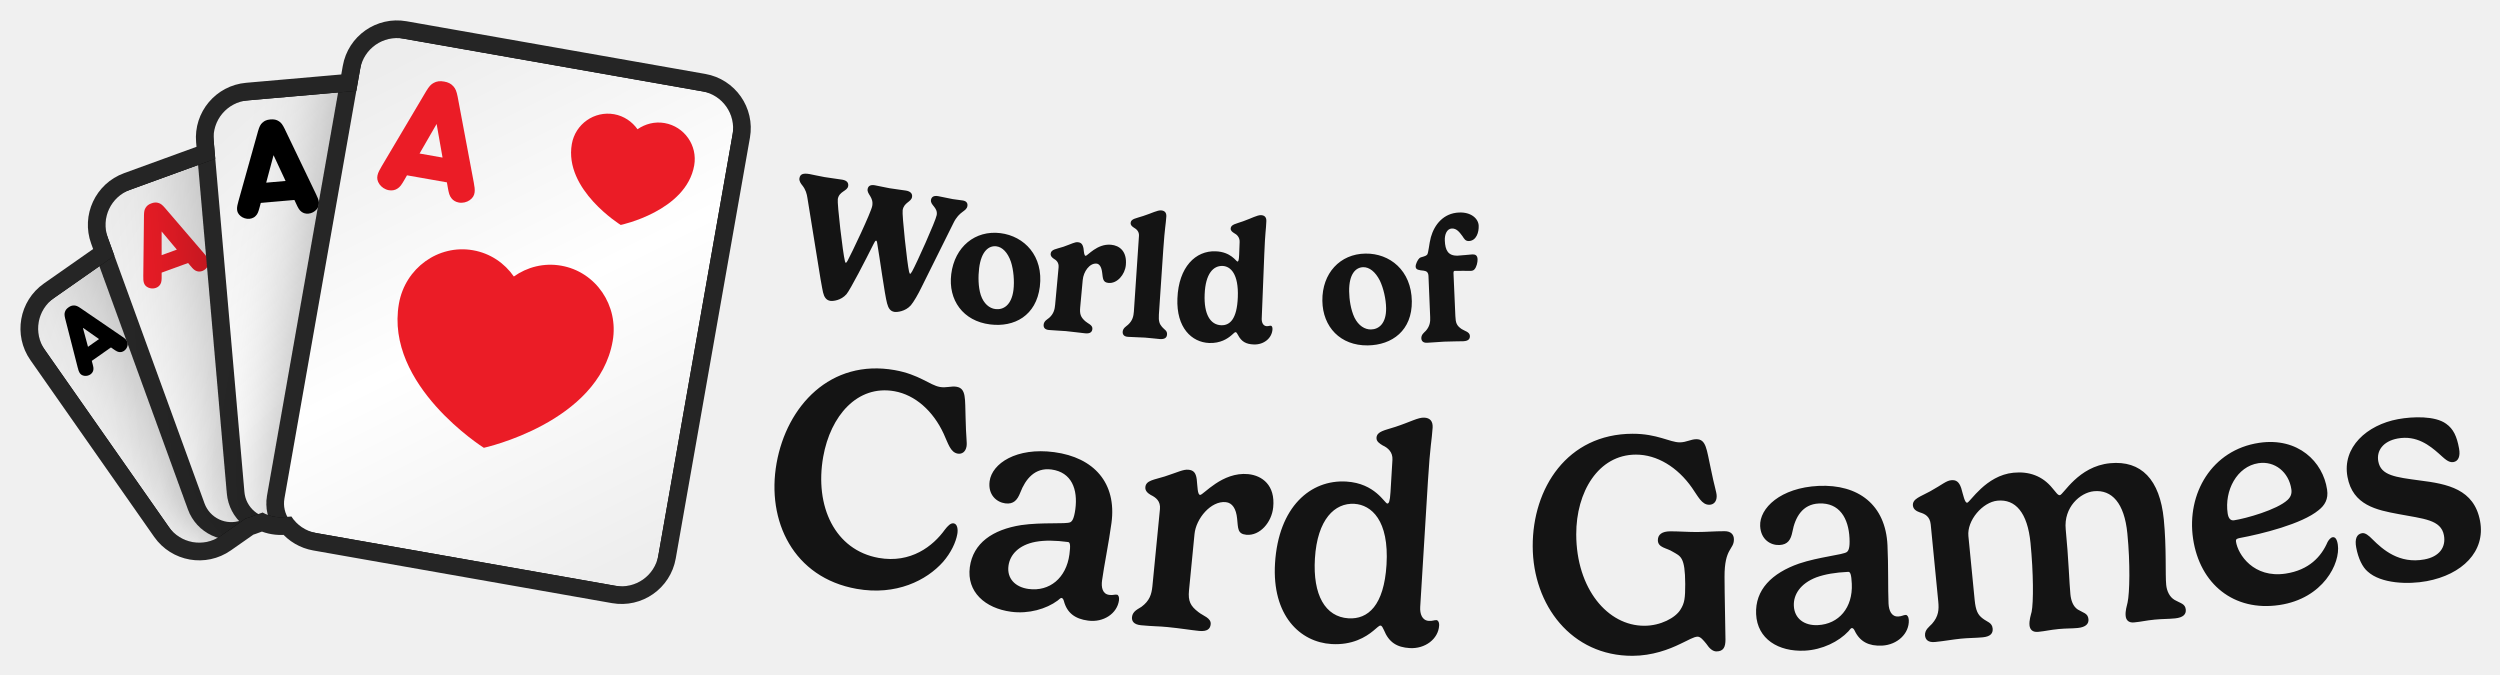
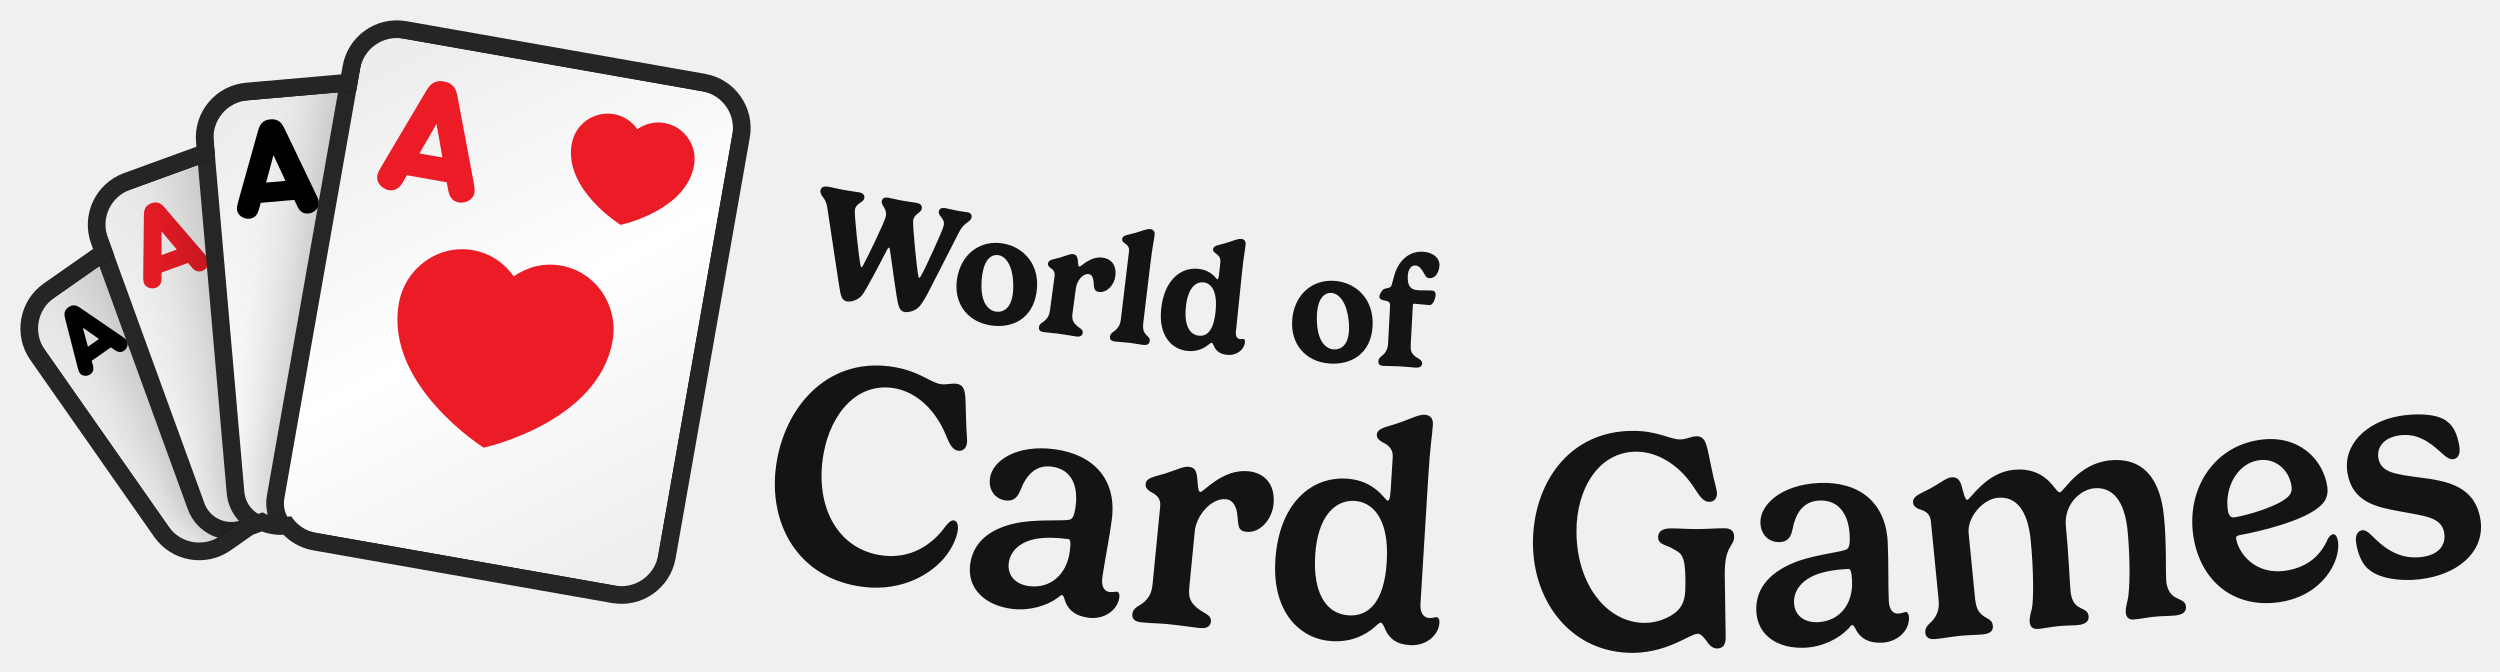
- <svg xmlns="http://www.w3.org/2000/svg" xmlns:xlink="http://www.w3.org/1999/xlink" viewBox="-3.26 -3.26 426.68 115.19" width="426.68" height="115.19">
+ <svg xmlns="http://www.w3.org/2000/svg" xmlns:xlink="http://www.w3.org/1999/xlink" viewBox="-3.25 -3.25 426.73 114.68" width="426.73" height="114.68">
  <defs>
    <rect id="path-1" x="0" y="0" width="5464" height="1280" />
    <rect id="path-3" x="0" y="0" width="1279.966" height="1280" />
    <path d="M654.667,7.381 L1041.451,230.691 C1067.755,245.877 1076.767,279.512 1061.581,305.816 L747.051,850.597 C731.865,876.902 698.23,885.914 671.926,870.727 L285.142,647.418 C271.344,639.451 262.304,626.408 259.019,612.01 L248.673,609.238 C237.588,606.268 228.207,600.115 221.247,592.027 L200.473,592.025 C198.498,592.025 196.547,591.921 194.626,591.718 L151.468,603.281 C122.13,611.142 91.974,593.731 84.112,564.393 L1.886,257.522 C-5.975,228.183 11.436,198.027 40.774,190.166 L145.477,162.11 L145.477,133.795 C145.477,103.422 170.1,78.799 200.473,78.799 L333.867,78.799 L340.716,53.24 C348.577,23.901 378.734,6.491 408.072,14.352 L563.147,55.903 L579.542,27.511 C594.728,1.207 628.363,-7.806 654.667,7.381 Z" id="path-5" />
    <filter x="-59.0%" y="-44.4%" width="218.0%" height="188.8%" filterUnits="objectBoundingBox" id="filter-7">
      <feOffset dx="0" dy="0" in="SourceAlpha" result="shadowOffsetOuter1" />
      <feGaussianBlur stdDeviation="64" in="shadowOffsetOuter1" result="shadowBlurOuter1" />
      <feColorMatrix values="0 0 0 0 0   0 0 0 0 0   0 0 0 0 0  0 0 0 0.32 0" type="matrix" in="shadowBlurOuter1" result="shadowMatrixOuter1" />
      <feMerge>
        <feMergeNode in="shadowMatrixOuter1" />
        <feMergeNode in="SourceGraphic" />
      </feMerge>
    </filter>
    <linearGradient x1="21.639%" y1="0%" x2="78.361%" y2="100%" id="linearGradient-8">
      <stop stop-color="#EDEDED" offset="0%" />
      <stop stop-color="#FFFFFF" offset="50.295%" />
      <stop stop-color="#EEEEEE" offset="100%" />
    </linearGradient>
    <filter x="-49.2%" y="-37.0%" width="198.3%" height="174.0%" filterUnits="objectBoundingBox" id="filter-9">
      <feOffset dx="0" dy="0" in="SourceAlpha" result="shadowOffsetOuter1" />
      <feGaussianBlur stdDeviation="64" in="shadowOffsetOuter1" result="shadowBlurOuter1" />
      <feColorMatrix values="0 0 0 0 0   0 0 0 0 0   0 0 0 0 0  0 0 0 0.32 0" type="matrix" in="shadowBlurOuter1" result="shadowMatrixOuter1" />
      <feMerge>
        <feMergeNode in="shadowMatrixOuter1" />
        <feMergeNode in="SourceGraphic" />
      </feMerge>
    </filter>
    <linearGradient x1="21.639%" y1="0%" x2="78.361%" y2="100%" id="linearGradient-10">
      <stop stop-color="#EDEDED" offset="0%" />
      <stop stop-color="#FFFFFF" offset="50.295%" />
      <stop stop-color="#EEEEEE" offset="100%" />
    </linearGradient>
    <filter x="-41.0%" y="-30.9%" width="181.9%" height="161.7%" filterUnits="objectBoundingBox" id="filter-11">
      <feOffset dx="0" dy="0" in="SourceAlpha" result="shadowOffsetOuter1" />
      <feGaussianBlur stdDeviation="64" in="shadowOffsetOuter1" result="shadowBlurOuter1" />
      <feColorMatrix values="0 0 0 0 0   0 0 0 0 0   0 0 0 0 0  0 0 0 0.32 0" type="matrix" in="shadowBlurOuter1" result="shadowMatrixOuter1" />
      <feMerge>
        <feMergeNode in="shadowMatrixOuter1" />
        <feMergeNode in="SourceGraphic" />
      </feMerge>
    </filter>
    <linearGradient x1="21.639%" y1="0%" x2="78.361%" y2="100%" id="linearGradient-12">
      <stop stop-color="#EDEDED" offset="0%" />
      <stop stop-color="#FFFFFF" offset="50.295%" />
      <stop stop-color="#EEEEEE" offset="100%" />
    </linearGradient>
    <filter x="-34.1%" y="-25.7%" width="168.3%" height="151.4%" filterUnits="objectBoundingBox" id="filter-13">
      <feOffset dx="0" dy="0" in="SourceAlpha" result="shadowOffsetOuter1" />
      <feGaussianBlur stdDeviation="64" in="shadowOffsetOuter1" result="shadowBlurOuter1" />
      <feColorMatrix values="0 0 0 0 0   0 0 0 0 0   0 0 0 0 0  0 0 0 0.32 0" type="matrix" in="shadowBlurOuter1" result="shadowMatrixOuter1" />
      <feMerge>
        <feMergeNode in="shadowMatrixOuter1" />
        <feMergeNode in="SourceGraphic" />
      </feMerge>
    </filter>
    <linearGradient x1="21.639%" y1="0%" x2="78.361%" y2="100%" id="linearGradient-14">
      <stop stop-color="#EDEDED" offset="0%" />
      <stop stop-color="#FFFFFF" offset="50.295%" />
      <stop stop-color="#EEEEEE" offset="100%" />
    </linearGradient>
  </defs>
  <g transform="translate(-11.594,-23.478) scale(0.11594)">
    <mask id="mask-4" fill="white">
      <use xlink:href="#path-3" />
    </mask>
    <g id="Mask" />
    <g id="Group" stroke-width="1" fill-rule="evenodd" mask="url(#mask-4)">
      <g transform="translate(700.504, 678.0126) rotate(-20) translate(-700.504, -678.0126)translate(166.0272, 238.9585)">
        <g transform="translate(-0, -0)">
          <mask id="mask-6" fill="white">
            <use xlink:href="#path-5" />
          </mask>
          <path stroke="#252525" stroke-width="26" d="M661.167,-3.877 L1047.951,219.432 C1080.473,238.209 1091.616,279.794 1072.839,312.316 L758.31,857.097 C739.533,889.619 697.948,900.762 665.426,881.986 L278.642,658.676 C264.448,650.481 253.966,637.684 248.632,622.685 L245.308,621.795 C234.009,618.767 223.884,612.979 215.705,605.026 L200.473,605.025 C198.91,605.025 197.353,604.972 195.803,604.861 L154.833,615.838 C118.559,625.557 81.275,604.031 71.555,567.758 L-10.671,260.886 C-20.39,224.613 1.136,187.328 37.41,177.609 L132.477,152.135 L132.477,133.795 C132.477,96.242 162.92,65.799 200.473,65.799 L323.892,65.799 L328.159,49.875 C337.879,13.602 375.163,-7.925 411.436,1.795 L556.877,40.764 L568.283,21.011 C587.06,-11.511 628.645,-22.654 661.167,-3.877 Z" />
          <g mask="url(#mask-6)">
            <g transform="translate(-12.346, -20.1207)">
              <g id="small_spade_1" filter="url(#filter-7)" transform="translate(210.9129, 389.3938) rotate(-15) translate(-210.9129, -389.3938)translate(49.8576, 175.5497)">
                <rect id="Background" stroke="#252525" stroke-width="26" fill="url(#linearGradient-8)" x="-13" y="-13" width="348.11" height="453.688" rx="54.996" />
                <path d="M243.897,27.593 C243.897,27.593 294.439,46.921 294.501,83.212 C294.501,98.995 281.209,111.813 264.79,111.831 C259.556,111.836 254.629,110.478 250.35,108.157 L256.538,128.766 L231.229,128.766 L237.404,108.197 C233.153,110.517 228.26,111.881 223.047,111.892 C206.62,111.901 193.284,99.118 193.266,83.326 C193.205,47.045 243.897,27.593 243.897,27.593 Z" id="Spade-small" fill="#000000" />
                <path d="M24.778,103.856 L51.007,34.253 C52.733,29.769 54.044,27.838 56.046,26.251 C58.462,24.32 61.015,23.561 64.605,23.561 C68.194,23.561 70.748,24.32 73.164,26.251 C75.165,27.838 76.477,29.769 78.202,34.253 L104.431,103.856 C106.709,109.926 108.228,114.686 103.603,119.308 C101.463,121.446 98.219,122.895 94.906,122.895 C92.214,122.895 89.798,121.998 88.073,120.412 C86.002,118.549 85.105,116.687 83.31,111.72 L81.861,107.719 L47.349,107.719 L45.899,111.72 C44.105,116.687 43.207,118.549 41.137,120.412 C39.411,121.998 36.995,122.895 34.303,122.895 C30.99,122.895 27.746,121.446 25.606,119.308 C20.982,114.686 22.5,109.926 24.778,103.856 Z M74.544,87.576 L64.605,60.259 L54.665,87.576 L74.544,87.576 Z" id="A" fill="#000000" />
              </g>
              <g id="small_diamond_1" filter="url(#filter-9)" transform="translate(351.0898, 355.5329) rotate(-360) translate(-351.0898, -355.5329)translate(157.8235, 98.9199)">
                <rect id="Background" stroke="#252525" stroke-width="26" fill="url(#linearGradient-10)" x="-13" y="-13" width="412.533" height="539.226" rx="54.996" />
                <polygon id="Diamond-small" fill="#EB1B28" points="300.954 22.074 353.401 93.826 300.954 165.557 248.485 93.826" />
                <path d="M29.802,125.878 L61.277,42.355 C63.348,36.974 64.921,34.657 67.323,32.753 C70.222,30.435 73.287,29.524 77.594,29.524 C81.901,29.524 84.966,30.435 87.865,32.753 C90.267,34.657 91.841,36.974 93.911,42.355 L125.386,125.878 C128.119,133.163 129.942,138.875 124.392,144.421 C121.824,146.987 117.932,148.725 113.956,148.725 C110.725,148.725 107.826,147.649 105.756,145.745 C103.271,143.51 102.194,141.275 100.041,135.315 L98.301,130.514 L56.887,130.514 L55.148,135.315 C52.994,141.275 51.917,143.51 49.432,145.745 C47.362,147.649 44.463,148.725 41.232,148.725 C37.257,148.725 33.364,146.987 30.796,144.421 C25.247,138.875 27.069,133.163 29.802,125.878 Z M89.521,106.343 L77.594,73.562 L65.667,106.343 L89.521,106.343 Z" id="A" fill="#EB1B28" />
              </g>
              <g id="small_clover_1" filter="url(#filter-11)" transform="translate(511.6136, 377.7066) rotate(-345) translate(-511.6136, -377.7066)translate(279.6941, 69.771)">
                <rect id="Background" stroke="#252525" stroke-width="26" fill="url(#linearGradient-12)" x="-13" y="-13" width="489.839" height="641.871" rx="54.996" />
                <path d="M347.866,39.734 C367.599,39.734 383.595,55.536 383.595,75.06 C383.595,84.425 379.905,92.946 373.883,99.274 C378.307,97.333 383.203,96.253 388.353,96.253 C408.072,96.253 424.081,112.082 424.081,131.58 C424.081,151.104 408.072,166.919 388.353,166.919 C372.39,166.919 358.858,156.556 354.282,142.251 C354.334,142.684 354.408,143.092 354.506,143.474 C358.945,160.826 367.798,185.424 367.798,185.424 L328,185.424 C328,185.424 336.827,160.734 341.253,143.474 C341.354,143.079 341.428,142.656 341.479,142.206 C336.916,156.534 323.372,166.919 307.393,166.919 C287.646,166.919 271.677,151.104 271.677,131.58 C271.677,112.082 287.646,96.253 307.393,96.253 C312.539,96.253 317.432,97.331 321.855,99.271 C315.837,92.944 312.15,84.424 312.15,75.06 C312.15,55.536 328.133,39.734 347.866,39.734 Z" id="Clover-small" fill="#000000" />
                <path d="M28.576,146.475 L66.345,46.247 C68.83,39.79 70.719,37.009 73.601,34.724 C77.08,31.943 80.758,30.85 85.926,30.85 C91.095,30.85 94.772,31.943 98.251,34.724 C101.133,37.009 103.022,39.79 105.507,46.247 L143.276,146.475 C146.556,155.216 148.743,162.07 142.084,168.726 C139.003,171.805 134.331,173.891 129.56,173.891 C125.684,173.891 122.205,172.6 119.72,170.315 C116.738,167.633 115.446,164.951 112.862,157.799 L110.775,152.038 L61.078,152.038 L58.99,157.799 C56.406,164.951 55.114,167.633 52.132,170.315 C49.647,172.6 46.168,173.891 42.292,173.891 C37.521,173.891 32.85,171.805 29.768,168.726 C23.109,162.07 25.296,155.216 28.576,146.475 Z M100.239,123.032 L85.926,83.696 L71.613,123.032 L100.239,123.032 Z" id="A" fill="#000000" />
              </g>
              <g id="small_heart_1" filter="url(#filter-13)" transform="translate(675.6425, 459.1748) rotate(-330) translate(-675.6425, -459.1748)translate(397.3371, 89.6494)">
                <rect id="Background" stroke="#252525" stroke-width="26" fill="url(#linearGradient-14)" x="-13" y="-13" width="582.611" height="765.051" rx="54.996" />
                <path d="M341.635,288.824 C315.976,288.845 292.736,299.456 275.815,316.611 C258.851,299.507 235.579,288.948 209.909,288.989 C158.08,289.041 116.117,332.207 116.16,385.365 C116.309,507.485 276.113,572.616 276.113,572.616 C276.113,572.616 435.789,507.092 435.619,384.932 C435.544,331.774 393.497,288.752 341.635,288.824" id="Heart-big" fill="#EB1B28" />
                <path d="M417.458,71.521 C407.751,61.933 394.392,55.711 379.689,55.711 C350.027,55.745 325.983,79.908 326.015,109.677 C326.095,178.084 417.593,214.563 417.593,214.563 C417.593,214.563 508.981,177.883 508.901,109.459 C508.854,79.674 484.777,55.594 455.084,55.627 C440.412,55.627 427.165,61.899 417.458,71.521 Z" id="Heart-small" fill="#EB1B28" />
                <path d="M56.059,190.564 L101.383,70.289 C104.365,62.541 106.631,59.203 110.09,56.462 C114.264,53.124 118.677,51.813 124.88,51.813 C131.082,51.813 135.495,53.124 139.67,56.462 C143.129,59.203 145.395,62.541 148.377,70.289 L193.701,190.564 C197.637,201.054 200.261,209.278 192.269,217.265 C188.572,220.96 182.966,223.464 177.241,223.464 C172.589,223.464 168.415,221.914 165.433,219.172 C161.855,215.954 160.304,212.735 157.203,204.153 L154.698,197.239 L95.061,197.239 L92.556,204.153 C89.455,212.735 87.905,215.954 84.327,219.172 C81.345,221.914 77.17,223.464 72.518,223.464 C66.793,223.464 61.187,220.96 57.49,217.265 C49.499,209.278 52.123,201.054 56.059,190.564 Z M142.055,162.432 L124.88,115.228 L107.704,162.432 L142.055,162.432 Z" id="A" fill="#EB1B28" />
              </g>
            </g>
          </g>
        </g>
      </g>
    </g>
  </g>
-   <path fill="#141414" d="M145.82 38.41C146 38.02 146.16 37.79 146.27 37.81C146.34 37.82 146.42 37.95 146.45 38.23C146.85 40.48 147.74 47.12 148.14 48.52C148.36 49.33 148.66 49.84 149.38 49.97C149.82 50.04 151.26 49.91 152.2 48.84C152.69 48.26 153.44 46.96 153.98 45.84L159.46 34.82C160.49 32.69 161.68 32.9 161.85 31.9C161.93 31.4 161.66 31.06 161.09 30.96C160.5 30.86 159.92 30.82 159.34 30.72C158.69 30.61 157.45 30.32 156.87 30.22C156.04 30.07 155.71 30.4 155.63 30.86C155.48 31.76 156.83 32.13 156.61 33.44C156.43 34.47 153.14 41.76 152.43 43.03C152.26 43.31 152.14 43.49 152.06 43.48C152.01 43.47 151.95 43.34 151.89 43.09C151.58 41.8 150.66 33.39 150.8 32.6C151.02 31.28 152.25 31.23 152.4 30.37C152.5 29.77 152.11 29.4 151.38 29.27C150.62 29.14 149.7 29.06 148.53 28.86C147.88 28.75 146.64 28.46 146.05 28.36C145.23 28.22 144.9 28.54 144.82 29.01C144.67 29.9 145.87 30.36 145.61 31.87C145.42 32.99 142.03 40.08 141.42 41.2C141.32 41.39 141.18 41.61 141.09 41.59C141.03 41.58 140.97 41.44 140.94 41.28C140.59 39.94 139.6 31.47 139.73 30.71C139.97 29.36 141.35 29.39 141.5 28.5C141.59 27.96 141.29 27.54 140.51 27.41C139.74 27.27 138.67 27.17 137.45 26.96C136.22 26.75 135.62 26.57 134.92 26.45C133.86 26.27 133.31 26.41 133.18 27.16C133.1 27.63 133.43 28.09 133.68 28.39C134.25 29.11 134.44 29.83 134.54 30.5L136.79 44.41C136.95 45.42 137.19 46.52 137.21 46.64C137.4 47.44 137.74 47.97 138.45 48.09C138.88 48.16 140.27 48.03 141.21 46.95C141.85 46.2 144.52 41.02 145.82 38.41ZM166.8 38.78C167.8 38.91 168.72 39.8 169.28 41.43C169.73 42.82 169.89 44.73 169.71 46.23C169.38 48.83 167.99 49.66 166.63 49.49C165.59 49.36 164.62 48.56 164.13 47.09C163.68 45.67 163.68 43.89 163.85 42.52C164.21 39.59 165.52 38.62 166.8 38.78ZM159.09 43.52C158.54 47.95 161.11 51.54 165.72 52.11C169.87 52.63 173.59 50.61 174.21 45.67C174.86 40.43 171.57 37.04 167.48 36.53C163.19 36 159.68 38.84 159.09 43.52ZM183.89 41.73C184.4 41.78 184.74 42.33 184.85 43.28C184.98 44.32 184.97 44.94 185.94 45.03C187.41 45.16 188.74 43.61 188.89 41.98C189.11 39.63 187.81 38.64 186.36 38.51C183.98 38.29 182.35 40.43 182.02 40.4C181.77 40.37 181.74 39.76 181.67 39.17C181.53 38.4 181.25 38.13 180.7 38.08C180.18 38.03 179.75 38.32 178.22 38.86C177.05 39.24 176.12 39.29 176.06 40.04C176.02 40.44 176.27 40.66 176.56 40.88C176.99 41.12 177.49 41.52 177.41 42.38L176.82 48.77C176.75 49.53 176.59 50.29 175.8 50.99C175.49 51.25 174.91 51.52 174.86 52.16C174.82 52.6 175.02 52.99 175.74 53.06C177 53.18 177.63 53.16 178.64 53.25C180.1 53.39 181.1 53.55 181.96 53.63C182.83 53.71 183.13 53.38 183.18 52.88C183.24 52.2 182.41 51.97 181.96 51.56C181.18 50.86 180.99 50.35 181.1 49.18L181.53 44.53C181.66 43.1 182.7 41.62 183.89 41.73ZM195.8 33.69C195.84 33.01 195.49 32.69 194.92 32.65C194.26 32.6 193.35 33.12 191.86 33.6C190.68 34 189.75 34.07 189.71 34.78C189.68 35.18 189.96 35.39 190.26 35.59C190.69 35.83 191.18 36.25 191.13 36.99L190.26 49.92C190.2 50.68 190.06 51.44 189.27 52.16C188.98 52.43 188.4 52.72 188.35 53.35C188.32 53.8 188.54 54.19 189.26 54.23C190.33 54.31 191.18 54.29 192.16 54.36C192.93 54.41 193.95 54.55 194.72 54.61C195.58 54.66 195.89 54.33 195.92 53.82C195.97 53.16 195.47 53.02 195.07 52.54C194.65 52.05 194.45 51.59 194.53 50.42L195.28 39.3C195.55 35.43 195.69 35.26 195.8 33.69ZM205.15 52.25C203.31 52.17 202.2 50.39 202.34 46.97C202.48 43.41 203.84 42.07 205.4 42.13C206.75 42.18 208.16 43.47 208 47.47C207.86 51.19 206.65 52.31 205.15 52.25ZM210.72 55.53C212.43 55.6 213.85 54.46 213.92 52.9C213.93 52.56 213.79 52.33 213.63 52.33C213.42 52.32 213.25 52.42 212.94 52.41C212.29 52.38 212.06 51.72 212.08 51.14L212.52 40.1C212.67 36.23 212.81 36.05 212.87 34.48C212.9 33.8 212.54 33.48 211.96 33.46C211.31 33.44 210.38 33.98 208.92 34.5C207.74 34.93 206.81 35.03 206.78 35.74C206.77 36.14 207.09 36.35 207.39 36.54C207.83 36.76 208.35 37.25 208.31 38.05L208.23 40.19C208.19 41.18 208.09 41.39 207.94 41.38C207.71 41.37 206.85 39.73 204.22 39.63C200.82 39.49 197.9 42.28 197.69 47.68C197.49 52.67 200.13 55.16 203.11 55.28C205.04 55.35 206.25 54.54 206.93 53.95C207.28 53.65 207.48 53.42 207.62 53.43C207.8 53.44 207.88 53.68 208.03 53.91C208.61 55.03 209.38 55.48 210.72 55.53ZM229.42 42.34C230.43 42.33 231.46 43.09 232.24 44.62C232.87 45.94 233.29 47.81 233.31 49.32C233.35 51.94 232.08 52.95 230.72 52.97C229.66 52.98 228.6 52.33 227.91 50.94C227.27 49.59 227.02 47.83 227 46.45C226.97 43.49 228.13 42.36 229.42 42.34ZM222.43 48.08C222.49 52.55 225.52 55.75 230.17 55.69C234.35 55.64 237.76 53.13 237.7 48.15C237.63 42.87 233.91 39.96 229.79 40.02C225.46 40.07 222.37 43.37 222.43 48.08ZM244.81 43.35C244.8 43.02 244.93 42.97 245.02 42.97C245.52 42.94 247.43 42.98 247.79 42.97C248.07 42.95 248.26 42.86 248.37 42.73C248.77 42.31 248.94 41.46 248.92 40.97C248.89 40.29 248.5 40.14 248.02 40.16C247.64 40.18 246.1 40.35 245.56 40.37C243.87 40.44 243.4 39.42 243.33 37.82C243.28 36.73 243.69 35.78 244.53 35.74C245.38 35.71 245.86 36.41 246.35 37.06C246.63 37.48 246.83 37.9 247.44 37.88C248.73 37.82 249.16 36.36 249.11 35.26C249.06 34.06 247.83 32.92 245.76 33.01C243.11 33.12 241.56 35.06 240.95 37.22C240.64 38.35 240.55 39.94 240.31 40.21C239.93 40.58 239.35 40.54 239.02 40.78C238.72 41.03 238.34 41.79 238.35 42.25C238.38 42.8 238.9 42.85 239.75 42.94C240.23 43.01 240.51 43.23 240.54 43.84L240.83 50.85C240.87 51.61 240.8 52.38 240.1 53.19C239.83 53.48 239.3 53.83 239.32 54.47C239.34 54.91 239.6 55.28 240.32 55.24C241.38 55.2 242.25 55.09 243.22 55.05C244.7 54.98 245.64 55.02 246.48 54.98C247.36 54.94 247.63 54.58 247.61 54.07C247.58 53.39 246.71 53.23 246.2 52.9C245.34 52.31 245.18 51.85 245.13 50.68Z" />
-   <path fill="#141414" d="M129.28 75.79C127.52 85.69 132.18 95.33 142.94 97.24C149.71 98.44 154.9 95.78 157.69 92.64C159.05 91.07 159.87 89.33 160.13 87.87C160.26 87.14 160.16 86.17 159.51 86.06C158.99 85.97 158.48 86.52 158 87.14C155.99 89.94 152.2 92.93 146.71 91.96C139.24 90.63 135.74 83.16 137.24 74.69C138.48 67.72 143.06 62.39 149.39 63.51C152.94 64.14 156.01 66.89 157.8 70.77C158.56 72.41 158.94 73.94 160.19 74.16C160.87 74.28 161.53 73.91 161.7 72.94C161.82 72.26 161.6 71.36 161.54 68.06C161.42 64.81 161.68 63.05 160.01 62.75C159.09 62.59 158.24 62.98 157.14 62.78C155.44 62.48 153.61 60.65 149.46 59.91C138.48 57.96 131.02 66.02 129.28 75.79ZM179.26 91.37C178.72 95.39 175.87 97.74 172.29 97.26C170.03 96.96 168.56 95.48 168.86 93.3C169.11 91.43 170.59 89.75 173.5 89.21C175.06 88.93 176.85 88.96 179.04 89.25C179.38 89.3 179.47 89.79 179.26 91.37ZM171.02 86.36C166.17 87.13 162.82 89.41 162.26 93.54C161.7 97.75 164.86 100.56 169.31 101.15C172.31 101.55 175.32 100.67 177.25 99.24C177.49 99.06 177.74 98.77 177.92 98.79C178.11 98.82 178.24 99.05 178.31 99.3C178.84 101.33 180.2 102.37 182.44 102.66C185.07 103.02 187.42 101.45 187.72 99.19C187.8 98.59 187.58 98.26 187.37 98.23C186.97 98.18 186.68 98.36 186.05 98.27C184.89 98.12 184.67 96.96 184.83 95.81C185.15 93.41 185.98 89.4 186.44 85.98C187.35 79.17 183.45 74.82 176.67 73.91C170.22 73.05 166.05 75.84 165.64 78.87C165.33 81.18 166.82 82.45 168.3 82.65C169.74 82.84 170.38 82.07 170.87 80.82C171.77 78.48 173.38 76.5 176.19 76.87C179.66 77.34 180.72 80.26 180.27 83.66C180.04 85.31 179.73 85.7 179.41 85.87C178.72 86.23 174.57 85.84 171.02 86.36ZM205.94 82.44C207.08 82.55 207.72 83.6 207.88 85.24C208.06 86.91 207.92 87.86 209.45 88.01C211.75 88.23 213.79 85.9 214.04 83.31C214.41 79.56 212.17 77.9 209.77 77.66C205.31 77.23 202.11 81.26 201.56 81.21C201.11 81.16 201.13 79.81 200.99 78.54C200.84 77.38 200.4 76.99 199.58 76.91C198.7 76.82 197.8 77.32 195.52 78.06C193.73 78.63 192.33 78.71 192.22 79.87C192.16 80.5 192.6 80.89 193.13 81.21C194.02 81.64 194.84 82.26 194.71 83.63L193.42 96.81C193.28 98.16 192.96 99.27 191.55 100.31C191.01 100.68 190.04 101.04 189.94 102.05C189.88 102.71 190.19 103.32 191.46 103.45C193.65 103.66 194.35 103.6 195.99 103.76C198.24 103.98 199.99 104.28 201.39 104.42C202.82 104.56 203.3 104.04 203.37 103.28C203.48 102.2 202.04 101.84 201.28 101.21C199.91 100.17 199.49 99.33 199.67 97.5L200.61 87.89C200.87 85.22 203.43 82.19 205.94 82.44ZM226.89 102.27C222.91 102.02 220.78 98.28 221.16 92.05C221.57 85.35 224.56 82.53 227.9 82.73C230.78 82.91 233.84 85.52 233.38 93.12C232.95 100.09 230.22 102.47 226.89 102.27ZM237.34 107.35C239.97 107.51 242.22 105.79 242.36 103.51C242.4 102.9 242.13 102.59 241.92 102.58C241.52 102.55 241.27 102.75 240.61 102.71C239.44 102.64 239.06 101.5 239.13 100.33L240.45 78.82C240.83 72.62 241.11 71.95 241.25 69.72C241.31 68.61 240.79 68.07 239.84 68.02C238.8 67.95 237.42 68.77 234.87 69.6C233.11 70.18 231.74 70.34 231.67 71.45C231.63 72.09 232.2 72.44 232.74 72.77C233.64 73.17 234.47 73.94 234.39 75.21L234.06 80.72C233.96 82.36 233.78 82.69 233.51 82.68C233.06 82.65 231.44 79.23 226.54 78.93C220.42 78.55 214.94 83.24 214.35 92.88C213.81 101.78 218.61 106.33 223.98 106.66C227.56 106.88 229.85 105.45 231.11 104.41C231.76 103.9 232.1 103.49 232.34 103.51C232.61 103.52 232.74 103.88 232.93 104.26C233.79 106.39 235.17 107.22 237.34 107.35ZM275.36 108.67C278.76 108.66 281.6 107.57 283.53 106.63C284.86 106.02 285.81 105.41 286.48 105.4C286.98 105.4 287.46 106.01 287.94 106.59C288.53 107.49 289.11 107.92 289.69 107.92C290.92 107.91 291.23 107.14 291.23 105.9C291.22 104.28 291.07 97.91 291.07 95.2C291.05 90.24 292.67 90.58 292.67 88.8C292.67 87.98 292.16 87.39 291.07 87.4C289.24 87.4 288 87.54 286.32 87.54C285.1 87.55 283.19 87.42 281.81 87.42C280.38 87.43 279.69 87.98 279.69 88.94C279.7 90.24 281.21 90.24 282.22 90.9C283.57 91.69 284.34 91.74 284.36 96.41C284.36 98.8 284.26 99.68 283.54 100.79C282.7 102.18 280.15 103.54 277.39 103.54C271.13 103.56 265.78 97.23 265.76 87.94C265.74 80.72 269.52 74.34 275.94 74.33C279.55 74.32 283.06 76.48 285.51 79.98C286.55 81.46 287.19 82.9 288.46 82.89C289.15 82.89 289.73 82.41 289.73 81.43C289.73 80.74 289.36 79.89 288.71 76.65C288.01 73.47 287.95 71.69 286.26 71.7C285.33 71.7 284.56 72.23 283.44 72.24C281.72 72.24 279.59 70.76 275.37 70.77C264.22 70.8 258.3 80.05 258.33 89.98C258.36 100.04 264.96 108.7 275.36 108.67ZM312.79 96.38C312.98 100.44 310.59 103.26 306.99 103.43C304.71 103.54 303 102.34 302.9 100.14C302.81 98.26 303.97 96.35 306.73 95.28C308.22 94.74 309.99 94.44 312.19 94.34C312.53 94.32 312.72 94.79 312.79 96.38ZM303.78 92.93C299.15 94.55 296.26 97.4 296.46 101.56C296.66 105.8 300.27 108 304.75 107.79C307.77 107.64 310.57 106.24 312.22 104.48C312.42 104.26 312.62 103.93 312.8 103.93C312.99 103.92 313.16 104.12 313.27 104.36C314.16 106.25 315.68 107.03 317.94 106.93C320.59 106.8 322.62 104.84 322.52 102.56C322.49 101.95 322.21 101.68 322 101.69C321.6 101.7 321.34 101.93 320.71 101.96C319.54 102.01 319.12 100.92 319.06 99.75C318.95 97.34 319.05 93.24 318.88 89.8C318.56 82.93 313.95 79.35 307.11 79.67C300.62 79.98 297.01 83.47 297.15 86.52C297.26 88.85 298.96 89.83 300.44 89.76C301.9 89.69 302.39 88.82 302.65 87.51C303.12 85.04 304.34 82.8 307.18 82.67C310.68 82.5 312.24 85.19 312.4 88.61C312.48 90.28 312.23 90.72 311.95 90.95C311.34 91.43 307.18 91.78 303.78 92.93ZM348.3 81.25C347.96 81.29 347.67 80.81 347.04 80.07C345.33 77.95 343.02 77.16 340.38 77.42C335.65 77.88 332.98 82.49 332.48 82.54C332.06 82.58 331.82 81.25 331.46 80.03C331.08 78.92 330.55 78.62 329.76 78.7C328.88 78.79 328.25 79.44 326.15 80.6C324.51 81.51 323.11 81.86 323.22 83.03C323.29 83.71 323.88 84 324.4 84.19C325.28 84.45 326.12 84.87 326.26 86.25L327.55 99.43C327.68 100.77 327.61 101.93 326.48 103.21C326.05 103.68 325.2 104.22 325.29 105.22C325.36 105.88 325.79 106.43 327 106.31C328.64 106.15 329.92 105.89 331.43 105.74C332.72 105.61 333.79 105.64 335.16 105.51C336.54 105.37 336.9 104.77 336.83 104.01C336.73 102.98 335.89 102.9 335.11 102.28C334.31 101.67 333.94 100.96 333.76 99.14L332.69 88.23C332.43 85.56 335.11 82.44 337.65 82.19C340.71 81.89 342.78 84.2 343.29 89.4C343.8 94.58 343.81 99.56 343.48 101.17C343.35 101.69 343.04 102.63 343.12 103.47C343.19 104.13 343.59 104.68 344.59 104.58C345.91 104.45 346.48 104.26 348.09 104.1C349.44 103.97 350.17 104.03 351.35 103.92C352.75 103.78 353.26 103.19 353.18 102.4C353.08 101.4 352.3 101.34 351.36 100.77C350.54 100.23 350.2 99.2 350.1 98.17C349.92 96.43 349.78 91.94 349.3 87.08C348.93 83.3 351.78 80.81 354.1 80.58C357.16 80.28 359.31 82.57 359.82 87.78C360.33 92.95 360.21 97.95 359.86 99.56C359.75 100.08 359.44 101.01 359.53 101.86C359.59 102.52 359.99 103.07 360.97 102.97C362.32 102.84 362.88 102.65 364.49 102.49C365.82 102.36 366.81 102.4 367.97 102.28C369.37 102.14 369.87 101.56 369.79 100.77C369.69 99.77 368.89 99.71 367.9 99.14C367.02 98.64 366.55 97.6 366.45 96.57C366.27 94.82 366.52 90.24 366.04 85.38C365.37 78.59 362.19 75.28 356.86 75.8C351.42 76.33 348.91 81.19 348.3 81.25ZM387.81 80.24C387.92 80.98 387.71 81.55 387.17 82.06C385.36 83.75 380.03 85.24 378.03 85.54C377.4 85.63 377.06 85.17 376.94 84.36C376.36 80.47 378.51 76.34 382.21 75.79C384.97 75.38 387.38 77.3 387.81 80.24ZM392.45 83.82C393.51 82.99 394.16 81.93 393.91 80.3C393.21 75.55 388.96 71.33 382.31 72.32C374.25 73.52 369.89 80.98 371.04 88.7C372.19 96.42 378 101.16 385.77 100C393.25 98.89 396.22 92.87 395.74 89.69C395.6 88.74 395.28 88.36 394.86 88.43C394.54 88.47 394.22 88.84 393.99 89.25C392.93 91.72 390.84 94.04 386.82 94.64C381.39 95.45 378.69 91.4 378.36 89.17C378.3 88.8 378.47 88.67 378.97 88.57C382.75 87.87 389.61 86.17 392.45 83.82ZM406.01 68.28C400.71 69.26 396.45 73.07 397.39 78.13C398.28 82.99 402.4 83.79 406.11 84.48C410.34 85.29 413.36 85.41 413.85 88.1C414.23 90.16 413.04 91.76 410.51 92.22C406.21 93.02 403.4 90.52 401.68 88.81C401.01 88.12 400.41 87.64 399.86 87.74C398.95 87.91 398.61 88.73 398.88 90.19C399.23 92.07 399.96 93.55 400.83 94.28C403.1 96.37 407.79 96.51 410.9 95.93C416.96 94.81 420.98 90.86 420.02 85.67C419.01 80.21 414.45 79.33 409.72 78.74C405.6 78.18 403.09 77.91 402.65 75.49C402.31 73.69 403.44 72.05 405.95 71.58C409.21 70.98 411.46 72.81 412.98 74.15C413.91 74.97 414.62 75.76 415.49 75.6C416.29 75.45 416.69 74.65 416.43 73.27C416.06 71.23 415.47 69.94 414.22 69.06C412.35 67.7 408.57 67.81 406.01 68.28Z" />
+   <path fill="#141414" d="M148.07 39.55C148.25 39.2 148.39 39 148.49 39.02C148.55 39.03 148.63 39.15 148.65 39.4C148.98 41.44 149.73 47.43 150.07 48.69C150.26 49.42 150.53 49.89 151.17 50.01C151.57 50.08 152.87 49.98 153.73 49.02C154.17 48.5 154.86 47.34 155.36 46.34L160.41 36.46C161.36 34.55 162.43 34.74 162.59 33.85C162.67 33.4 162.43 33.08 161.92 32.99C161.39 32.89 160.87 32.85 160.34 32.75C159.76 32.65 158.64 32.37 158.13 32.28C157.37 32.14 157.08 32.43 157 32.85C156.85 33.65 158.07 34 157.85 35.19C157.68 36.11 154.65 42.65 153.99 43.78C153.83 44.04 153.72 44.2 153.66 44.19C153.6 44.18 153.56 44.06 153.5 43.83C153.24 42.66 152.49 35.08 152.62 34.36C152.84 33.18 153.95 33.15 154.09 32.37C154.19 31.83 153.84 31.5 153.18 31.37C152.5 31.25 151.67 31.17 150.61 30.97C150.03 30.87 148.91 30.59 148.38 30.5C147.65 30.36 147.35 30.65 147.27 31.07C147.12 31.87 148.2 32.3 147.96 33.66C147.77 34.66 144.65 41.02 144.08 42.02C143.99 42.2 143.86 42.39 143.78 42.38C143.73 42.37 143.67 42.23 143.65 42.09C143.35 40.88 142.54 33.24 142.67 32.56C142.89 31.34 144.14 31.38 144.28 30.58C144.37 30.09 144.1 29.71 143.4 29.58C142.7 29.46 141.74 29.35 140.65 29.15C139.54 28.95 139 28.78 138.37 28.66C137.42 28.49 136.92 28.61 136.79 29.29C136.72 29.71 137.01 30.13 137.23 30.4C137.74 31.05 137.9 31.71 137.98 32.31L139.88 44.88C140.01 45.79 140.21 46.78 140.23 46.89C140.4 47.62 140.69 48.09 141.34 48.21C141.72 48.28 142.98 48.17 143.84 47.21C144.43 46.54 146.88 41.9 148.07 39.55ZM167.18 40.3C168.08 40.44 168.88 41.27 169.35 42.75C169.71 44.01 169.81 45.74 169.6 47.09C169.24 49.42 167.96 50.13 166.74 49.94C165.8 49.8 164.95 49.06 164.55 47.72C164.18 46.43 164.23 44.82 164.42 43.59C164.82 40.95 166.02 40.12 167.18 40.3ZM160.11 44.36C159.49 48.35 161.71 51.64 165.85 52.29C169.57 52.86 172.99 51.14 173.67 46.7C174.4 42 171.52 38.86 167.85 38.29C164 37.69 160.76 40.16 160.11 44.36ZM182.62 43.54C183.09 43.6 183.37 44.11 183.43 44.97C183.5 45.91 183.47 46.46 184.35 46.58C185.66 46.76 186.92 45.41 187.12 43.95C187.41 41.84 186.27 40.91 184.97 40.73C182.83 40.44 181.29 42.3 180.99 42.26C180.77 42.23 180.76 41.68 180.73 41.15C180.63 40.44 180.38 40.19 179.89 40.13C179.42 40.07 179.03 40.31 177.63 40.73C176.56 41.03 175.72 41.04 175.63 41.72C175.58 42.08 175.8 42.28 176.06 42.49C176.43 42.72 176.87 43.1 176.76 43.87L175.99 49.61C175.9 50.29 175.73 50.97 174.98 51.57C174.7 51.79 174.17 52.01 174.09 52.58C174.03 52.98 174.2 53.34 174.85 53.43C175.98 53.58 176.55 53.59 177.45 53.71C178.77 53.89 179.66 54.08 180.43 54.18C181.21 54.29 181.5 54 181.56 53.55C181.64 52.94 180.9 52.7 180.51 52.31C179.84 51.65 179.68 51.19 179.83 50.14L180.39 45.97C180.56 44.68 181.56 43.39 182.62 43.54ZM193.83 36.83C193.9 36.22 193.6 35.92 193.08 35.85C192.49 35.78 191.65 36.21 190.28 36.57C189.21 36.87 188.37 36.89 188.29 37.53C188.25 37.89 188.49 38.1 188.75 38.29C189.13 38.52 189.55 38.92 189.47 39.59L188.08 51.19C188 51.87 187.83 52.55 187.09 53.16C186.82 53.39 186.28 53.62 186.21 54.19C186.16 54.59 186.33 54.95 186.98 55.03C187.94 55.14 188.71 55.17 189.59 55.27C190.28 55.36 191.19 55.53 191.88 55.62C192.65 55.71 192.94 55.42 193 54.97C193.07 54.37 192.63 54.22 192.29 53.78C191.94 53.32 191.77 52.89 191.9 51.84L193.1 41.86C193.52 38.39 193.66 38.24 193.83 36.83ZM201.4 54.05C199.75 53.88 198.86 52.21 199.17 49.14C199.5 45.94 200.8 44.81 202.2 44.95C203.42 45.08 204.61 46.32 204.24 49.91C203.9 53.25 202.75 54.18 201.4 54.05ZM206.23 57.32C207.76 57.47 209.11 56.54 209.25 55.14C209.28 54.83 209.17 54.62 209.02 54.6C208.84 54.58 208.68 54.66 208.4 54.63C207.82 54.57 207.65 53.96 207.7 53.44L208.72 43.54C209.08 40.06 209.22 39.91 209.36 38.5C209.42 37.88 209.12 37.58 208.6 37.53C208.01 37.47 207.15 37.91 205.8 38.29C204.72 38.61 203.88 38.65 203.81 39.29C203.77 39.65 204.05 39.85 204.31 40.04C204.69 40.27 205.13 40.73 205.06 41.45L204.86 43.37C204.77 44.26 204.67 44.44 204.53 44.43C204.32 44.4 203.64 42.88 201.28 42.64C198.23 42.32 195.44 44.66 194.95 49.52C194.48 53.99 196.72 56.38 199.4 56.65C201.13 56.83 202.26 56.17 202.91 55.68C203.24 55.43 203.44 55.24 203.56 55.25C203.72 55.27 203.77 55.49 203.9 55.7C204.36 56.75 205.03 57.19 206.23 57.32ZM224.03 46.75C224.94 46.81 225.81 47.57 226.4 49.01C226.86 50.24 227.1 51.95 227 53.31C226.84 55.67 225.62 56.48 224.39 56.39C223.44 56.33 222.54 55.66 222.03 54.36C221.55 53.1 221.46 51.5 221.55 50.25C221.74 47.59 222.87 46.67 224.03 46.75ZM217.32 51.38C217.03 55.4 219.51 58.5 223.7 58.8C227.45 59.07 230.71 57.07 231.03 52.59C231.37 47.85 228.24 44.95 224.54 44.69C220.65 44.41 217.62 47.14 217.32 51.38ZM237.91 48.91C237.92 48.61 238.04 48.58 238.12 48.59C238.58 48.61 240.29 48.81 240.61 48.82C240.86 48.84 241.04 48.77 241.15 48.67C241.55 48.32 241.77 47.57 241.8 47.13C241.83 46.51 241.49 46.35 241.06 46.33C240.71 46.31 239.32 46.33 238.84 46.3C237.31 46.22 236.97 45.26 237.05 43.82C237.1 42.84 237.55 42.02 238.31 42.06C239.07 42.1 239.44 42.78 239.82 43.4C240.04 43.8 240.18 44.2 240.73 44.23C241.9 44.29 242.41 43.02 242.46 42.03C242.52 40.94 241.52 39.82 239.64 39.72C237.26 39.59 235.7 41.2 234.97 43.08C234.59 44.06 234.37 45.49 234.13 45.7C233.77 46 233.25 45.92 232.93 46.11C232.64 46.31 232.23 46.96 232.2 47.37C232.18 47.87 232.64 47.96 233.4 48.11C233.82 48.21 234.05 48.44 234.02 48.98L233.69 55.3C233.65 55.98 233.52 56.67 232.83 57.33C232.56 57.57 232.05 57.84 232.02 58.42C232 58.82 232.19 59.17 232.85 59.2C233.8 59.25 234.59 59.23 235.46 59.27C236.8 59.34 237.64 59.46 238.4 59.5C239.19 59.54 239.46 59.23 239.49 58.78C239.52 58.16 238.75 57.94 238.33 57.6C237.61 57 237.5 56.58 237.55 55.52Z" />
+   <path fill="#141414" d="M129.37 75.31C127.61 85.22 132.26 94.86 143.03 96.77C149.79 97.97 154.98 95.3 157.78 92.16C159.13 90.59 159.96 88.85 160.22 87.39C160.35 86.66 160.25 85.7 159.59 85.58C159.07 85.49 158.57 86.05 158.08 86.66C156.07 89.46 152.28 92.45 146.79 91.48C139.32 90.15 135.82 82.68 137.32 74.22C138.56 67.24 143.15 61.91 149.47 63.03C153.02 63.66 156.09 66.42 157.89 70.29C158.64 71.94 159.02 73.46 160.28 73.68C160.96 73.8 161.61 73.43 161.79 72.47C161.91 71.79 161.69 70.89 161.63 67.59C161.5 64.33 161.76 62.57 160.09 62.27C159.18 62.11 158.32 62.5 157.23 62.3C155.53 62 153.7 60.17 149.54 59.43C138.57 57.48 131.1 65.54 129.37 75.31ZM179.35 90.89C178.81 94.92 175.95 97.27 172.37 96.79C170.11 96.49 168.65 95 168.94 92.82C169.19 90.95 170.67 89.28 173.58 88.73C175.15 88.46 176.94 88.48 179.12 88.77C179.46 88.82 179.56 89.31 179.35 90.89ZM171.1 85.88C166.26 86.65 162.9 88.94 162.35 93.07C161.79 97.27 164.95 100.08 169.39 100.67C172.39 101.07 175.4 100.19 177.33 98.76C177.57 98.58 177.82 98.29 178.01 98.32C178.19 98.34 178.32 98.57 178.39 98.82C178.93 100.85 180.29 101.89 182.52 102.19C185.15 102.54 187.5 100.98 187.81 98.72C187.89 98.11 187.66 97.79 187.45 97.76C187.06 97.7 186.77 97.88 186.14 97.8C184.98 97.64 184.76 96.49 184.91 95.33C185.23 92.94 186.06 88.92 186.52 85.5C187.43 78.69 183.54 74.34 176.75 73.43C170.31 72.57 166.13 75.36 165.73 78.39C165.42 80.7 166.91 81.97 168.38 82.17C169.83 82.36 170.47 81.59 170.96 80.34C171.86 78 173.46 76.02 176.28 76.4C179.75 76.86 180.8 79.79 180.35 83.18C180.13 84.84 179.81 85.22 179.49 85.39C178.8 85.76 174.65 85.36 171.1 85.88ZM206.03 81.96C207.16 82.07 207.81 83.12 207.97 84.76C208.15 86.43 208 87.38 209.53 87.53C211.83 87.75 213.87 85.42 214.13 82.83C214.49 79.08 212.26 77.42 209.85 77.19C205.39 76.75 202.19 80.78 201.64 80.73C201.19 80.69 201.22 79.33 201.07 78.06C200.92 76.9 200.48 76.51 199.66 76.43C198.79 76.34 197.89 76.84 195.6 77.58C193.81 78.15 192.42 78.23 192.3 79.39C192.24 80.02 192.68 80.41 193.21 80.73C194.1 81.17 194.92 81.78 194.79 83.15L193.5 96.33C193.37 97.68 193.05 98.8 191.64 99.83C191.09 100.21 190.13 100.56 190.03 101.57C189.96 102.23 190.28 102.85 191.54 102.97C193.74 103.18 194.44 103.12 196.07 103.28C198.32 103.5 200.08 103.8 201.48 103.94C202.9 104.08 203.38 103.57 203.45 102.8C203.56 101.72 202.13 101.36 201.36 100.73C200 99.69 199.57 98.85 199.75 97.03L200.69 87.41C200.95 84.74 203.52 81.71 206.03 81.96ZM226.97 101.79C223 101.55 220.86 97.8 221.24 91.57C221.65 84.87 224.64 82.05 227.98 82.25C230.87 82.43 233.93 85.04 233.46 92.64C233.03 99.61 230.31 101.99 226.97 101.79ZM237.43 106.87C240.05 107.03 242.31 105.31 242.45 103.03C242.49 102.42 242.21 102.11 242 102.1C241.6 102.08 241.35 102.27 240.69 102.23C239.52 102.16 239.14 101.02 239.21 99.86L240.53 78.34C240.91 72.15 241.19 71.47 241.33 69.25C241.4 68.13 240.87 67.6 239.92 67.54C238.89 67.47 237.51 68.29 234.96 69.12C233.19 69.7 231.83 69.86 231.76 70.97C231.72 71.61 232.28 71.96 232.82 72.29C233.73 72.69 234.56 73.46 234.48 74.73L234.14 80.24C234.04 81.88 233.86 82.22 233.6 82.2C233.15 82.17 231.52 78.75 226.62 78.45C220.5 78.07 215.03 82.76 214.44 92.41C213.89 101.31 218.69 105.86 224.07 106.19C227.64 106.4 229.94 104.98 231.2 103.94C231.84 103.42 232.19 103.01 232.42 103.03C232.69 103.04 232.83 103.4 233.02 103.78C233.87 105.91 235.25 106.74 237.43 106.87ZM275.45 108.19C278.85 108.18 281.68 107.09 283.62 106.15C284.94 105.54 285.9 104.93 286.56 104.93C287.06 104.92 287.54 105.53 288.02 106.12C288.61 107.02 289.19 107.44 289.78 107.44C291 107.44 291.32 106.67 291.31 105.42C291.31 103.8 291.16 97.43 291.15 94.72C291.14 89.76 292.76 90.1 292.75 88.32C292.75 87.5 292.25 86.92 291.16 86.92C289.33 86.92 288.08 87.06 286.41 87.06C285.19 87.07 283.28 86.94 281.9 86.94C280.46 86.95 279.77 87.51 279.78 88.46C279.78 89.76 281.29 89.76 282.3 90.42C283.66 91.21 284.43 91.26 284.44 95.93C284.45 98.32 284.34 99.2 283.63 100.32C282.78 101.7 280.24 103.06 277.48 103.07C271.22 103.08 265.86 96.75 265.84 87.46C265.82 80.24 269.6 73.87 276.02 73.85C279.63 73.84 283.14 76.01 285.59 79.5C286.63 80.99 287.27 82.42 288.54 82.41C289.24 82.41 289.82 81.93 289.82 80.95C289.81 80.26 289.44 79.41 288.79 76.18C288.1 72.99 288.04 71.22 286.34 71.22C285.41 71.22 284.64 71.76 283.53 71.76C281.8 71.76 279.68 70.28 275.46 70.29C264.31 70.32 258.39 79.57 258.41 89.5C258.44 99.56 265.04 108.22 275.45 108.19ZM312.88 95.9C313.07 99.96 310.68 102.78 307.07 102.95C304.79 103.06 303.09 101.86 302.98 99.66C302.89 97.78 304.05 95.87 306.82 94.81C308.31 94.26 310.07 93.96 312.27 93.86C312.62 93.84 312.8 94.31 312.88 95.9ZM303.86 92.45C299.24 94.08 296.34 96.92 296.54 101.08C296.74 105.33 300.35 107.52 304.83 107.31C307.85 107.17 310.66 105.76 312.3 104.01C312.5 103.79 312.7 103.46 312.89 103.45C313.07 103.44 313.24 103.64 313.36 103.88C314.24 105.78 315.77 106.55 318.02 106.45C320.67 106.32 322.71 104.37 322.6 102.09C322.57 101.48 322.29 101.2 322.08 101.21C321.68 101.23 321.43 101.45 320.79 101.48C319.62 101.54 319.2 100.44 319.15 99.27C319.03 96.86 319.13 92.77 318.97 89.32C318.64 82.45 314.04 78.87 307.2 79.19C300.7 79.5 297.1 82.99 297.24 86.04C297.35 88.37 299.04 89.36 300.53 89.29C301.99 89.22 302.48 88.34 302.73 87.03C303.2 84.56 304.42 82.33 307.26 82.19C310.76 82.03 312.32 84.72 312.48 88.14C312.56 89.81 312.32 90.24 312.03 90.47C311.42 90.95 307.26 91.31 303.86 92.45ZM348.38 80.78C348.04 80.81 347.75 80.33 347.12 79.59C345.42 77.47 343.1 76.68 340.46 76.94C335.73 77.41 333.07 82.02 332.56 82.06C332.14 82.11 331.9 80.77 331.54 79.55C331.17 78.44 330.63 78.15 329.84 78.23C328.97 78.31 328.34 78.96 326.24 80.13C324.59 81.03 323.19 81.39 323.3 82.55C323.37 83.23 323.96 83.52 324.48 83.71C325.36 83.97 326.21 84.4 326.34 85.77L327.64 98.95C327.77 100.3 327.69 101.45 326.57 102.73C326.13 103.2 325.28 103.74 325.38 104.75C325.44 105.41 325.87 105.95 327.08 105.83C328.72 105.67 330 105.41 331.51 105.26C332.8 105.14 333.87 105.16 335.25 105.03C336.62 104.89 336.99 104.3 336.91 103.53C336.81 102.5 335.98 102.42 335.2 101.81C334.39 101.19 334.03 100.48 333.85 98.66L332.78 87.75C332.51 85.08 335.19 81.97 337.73 81.72C340.79 81.42 342.86 83.72 343.37 88.92C343.88 94.1 343.89 99.09 343.57 100.69C343.43 101.21 343.12 102.15 343.21 102.99C343.27 103.65 343.67 104.2 344.68 104.1C346 103.97 346.56 103.78 348.18 103.62C349.52 103.49 350.25 103.55 351.44 103.44C352.84 103.3 353.34 102.72 353.26 101.92C353.16 100.92 352.38 100.86 351.45 100.29C350.62 99.76 350.28 98.72 350.18 97.69C350.01 95.95 349.86 91.46 349.38 86.6C349.01 82.82 351.86 80.33 354.18 80.1C357.25 79.8 359.39 82.09 359.91 87.3C360.41 92.48 360.29 97.47 359.94 99.08C359.83 99.6 359.53 100.54 359.61 101.38C359.67 102.04 360.07 102.59 361.05 102.49C362.4 102.36 362.97 102.17 364.58 102.01C365.9 101.88 366.89 101.92 368.05 101.81C369.45 101.67 369.95 101.08 369.88 100.29C369.78 99.29 368.97 99.23 367.98 98.67C367.11 98.16 366.63 97.12 366.53 96.09C366.36 94.34 366.6 89.76 366.12 84.9C365.46 78.11 362.28 74.8 356.94 75.32C351.5 75.86 348.99 80.72 348.38 80.78ZM387.9 79.77C388.01 80.5 387.8 81.07 387.26 81.58C385.44 83.27 380.11 84.76 378.12 85.06C377.49 85.15 377.15 84.69 377.03 83.88C376.45 80 378.6 75.87 382.3 75.31C385.06 74.9 387.46 76.83 387.9 79.77ZM392.54 83.34C393.59 82.51 394.24 81.45 394 79.82C393.29 75.07 389.04 70.85 382.4 71.84C374.34 73.04 369.98 80.5 371.13 88.22C372.28 95.94 378.08 100.68 385.85 99.53C393.33 98.41 396.3 92.39 395.83 89.21C395.69 88.27 395.36 87.89 394.94 87.95C394.63 88 394.3 88.36 394.07 88.78C393.02 91.24 390.92 93.56 386.9 94.16C381.47 94.97 378.77 90.92 378.44 88.69C378.39 88.32 378.55 88.19 379.05 88.09C382.84 87.39 389.69 85.7 392.54 83.34ZM406.1 67.8C400.8 68.78 396.53 72.59 397.47 77.65C398.37 82.51 402.48 83.31 406.2 84C410.42 84.82 413.44 84.93 413.94 87.62C414.32 89.68 413.13 91.28 410.6 91.75C406.29 92.54 403.48 90.04 401.76 88.33C401.1 87.65 400.49 87.16 399.95 87.26C399.03 87.43 398.7 88.25 398.97 89.71C399.31 91.59 400.05 93.07 400.91 93.81C403.19 95.9 407.88 96.03 410.98 95.45C417.04 94.34 421.06 90.38 420.1 85.19C419.09 79.73 414.53 78.85 409.81 78.26C405.68 77.7 403.18 77.44 402.73 75.01C402.4 73.21 403.52 71.57 406.03 71.11C409.29 70.51 411.55 72.33 413.06 73.67C414 74.49 414.71 75.28 415.57 75.12C416.38 74.97 416.77 74.17 416.52 72.79C416.14 70.75 415.55 69.46 414.31 68.58C412.44 67.23 408.65 67.33 406.1 67.8Z" />
</svg>
